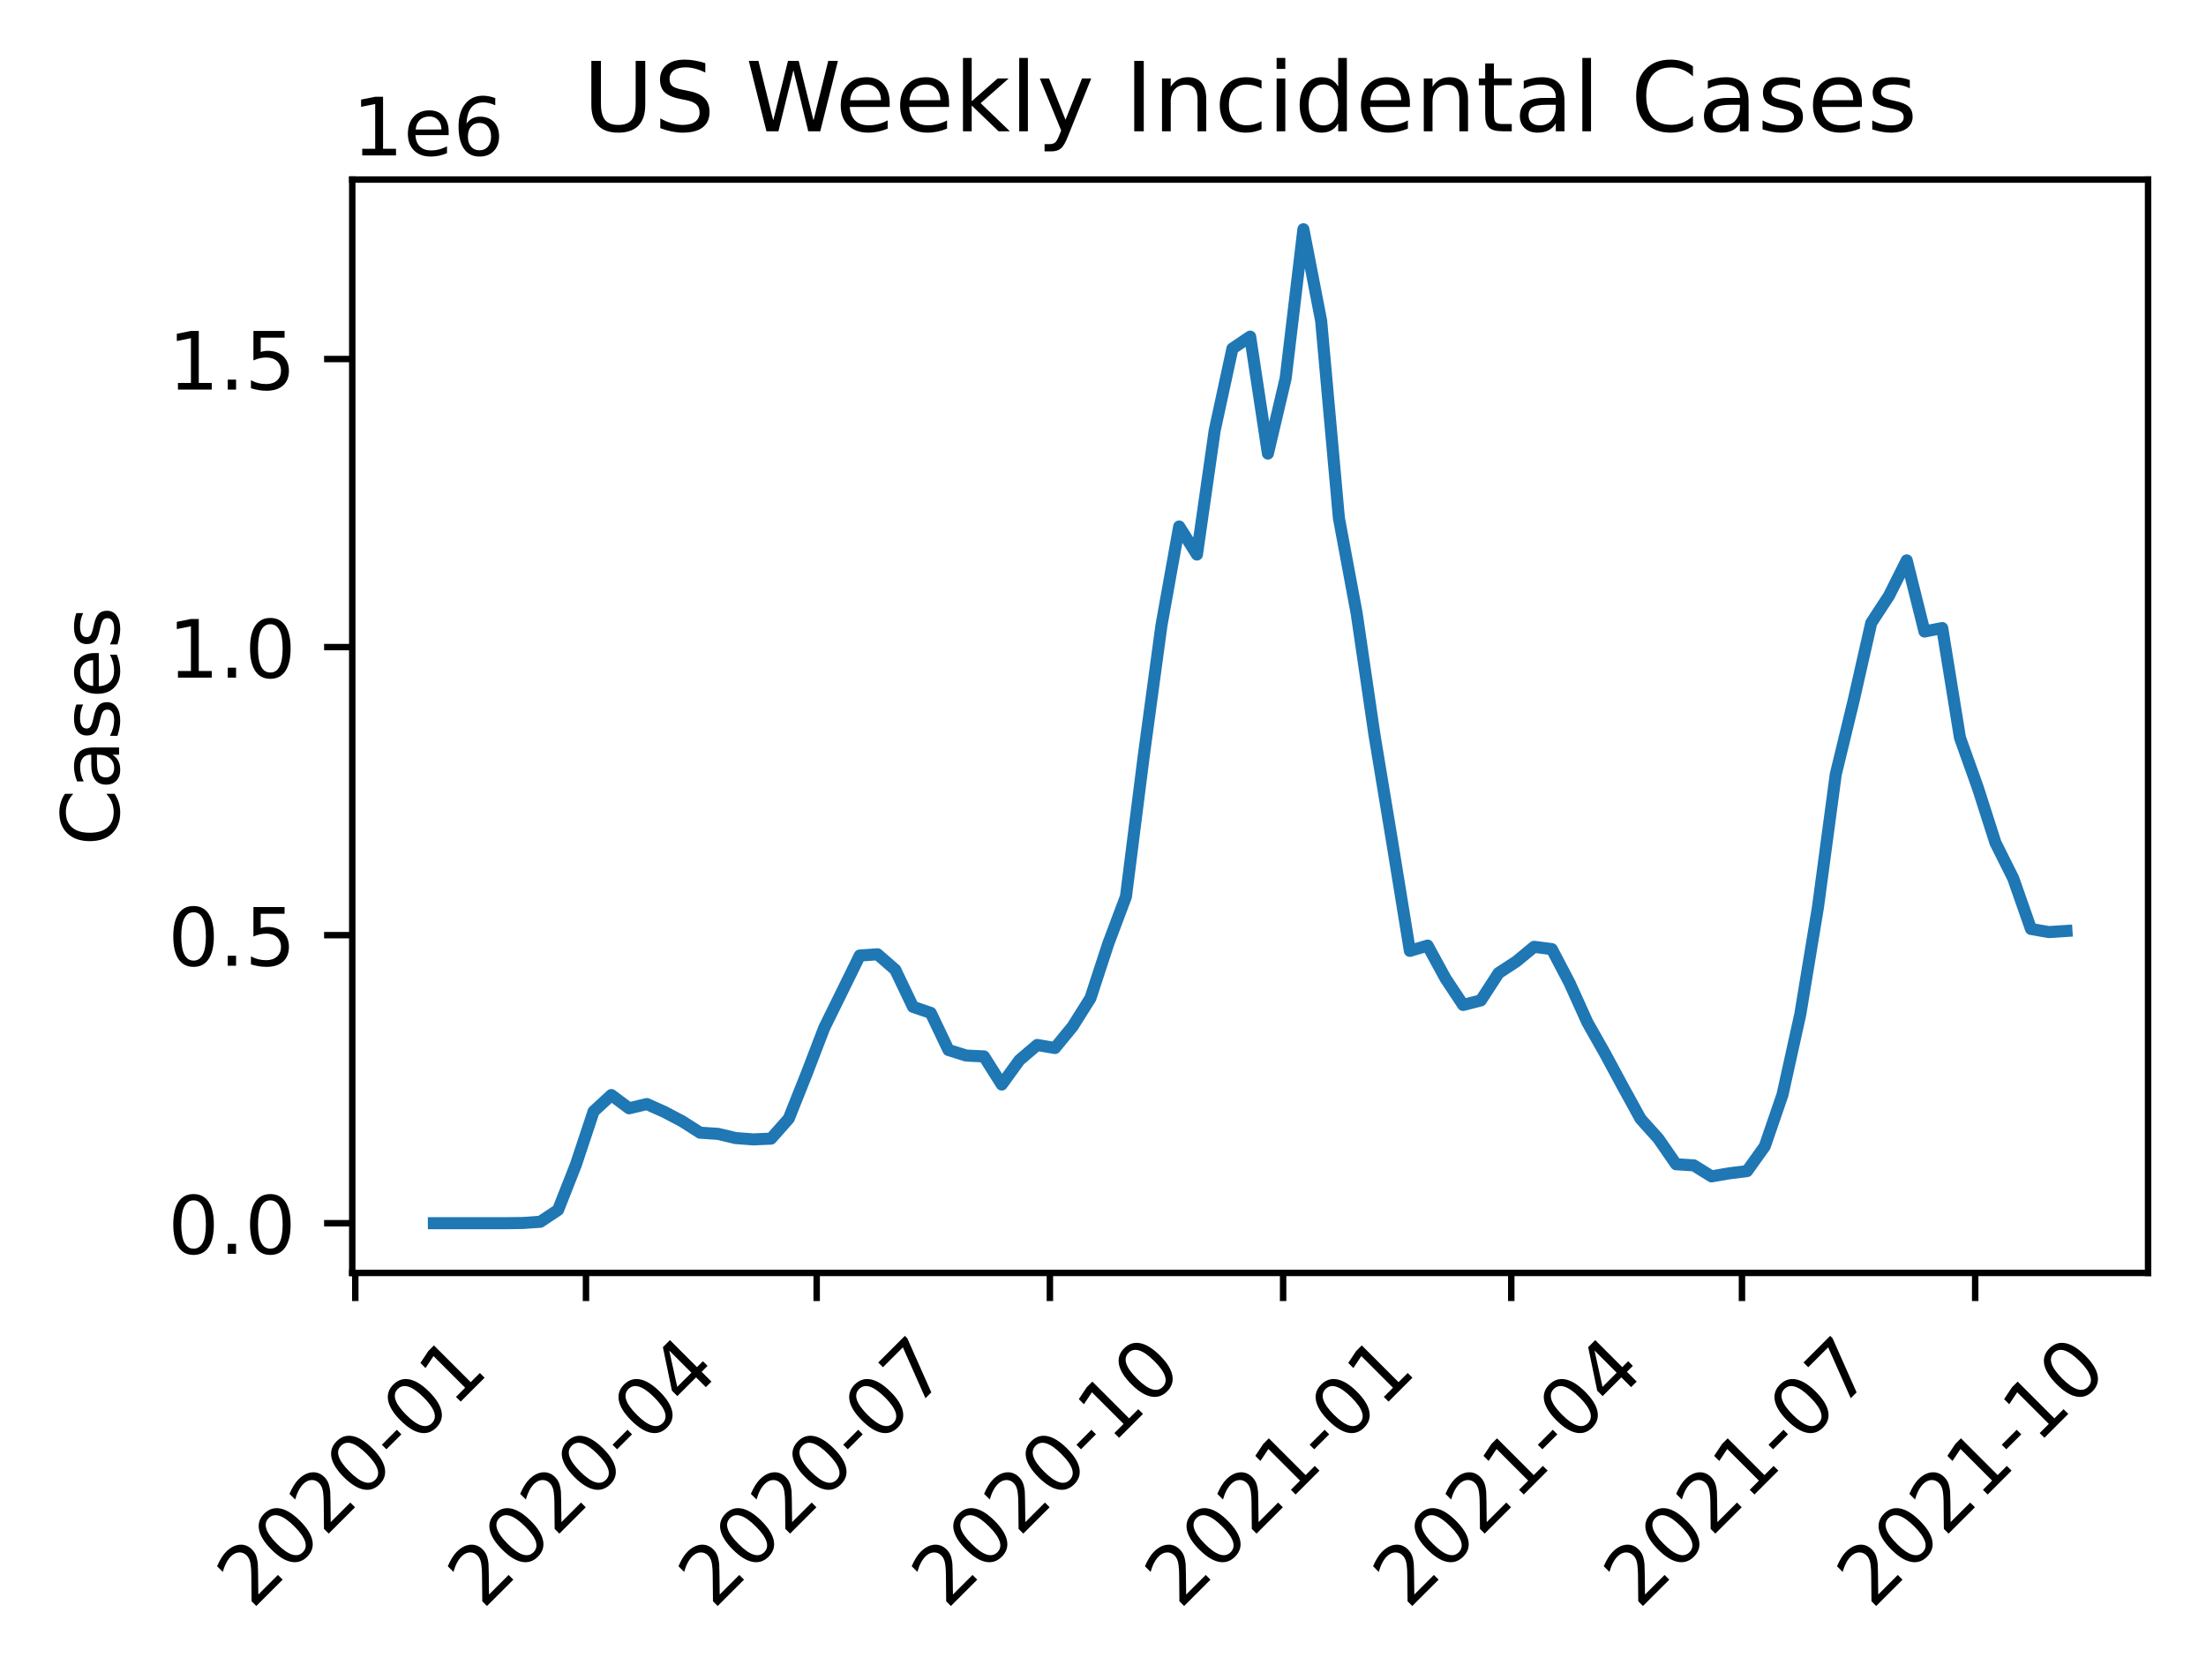
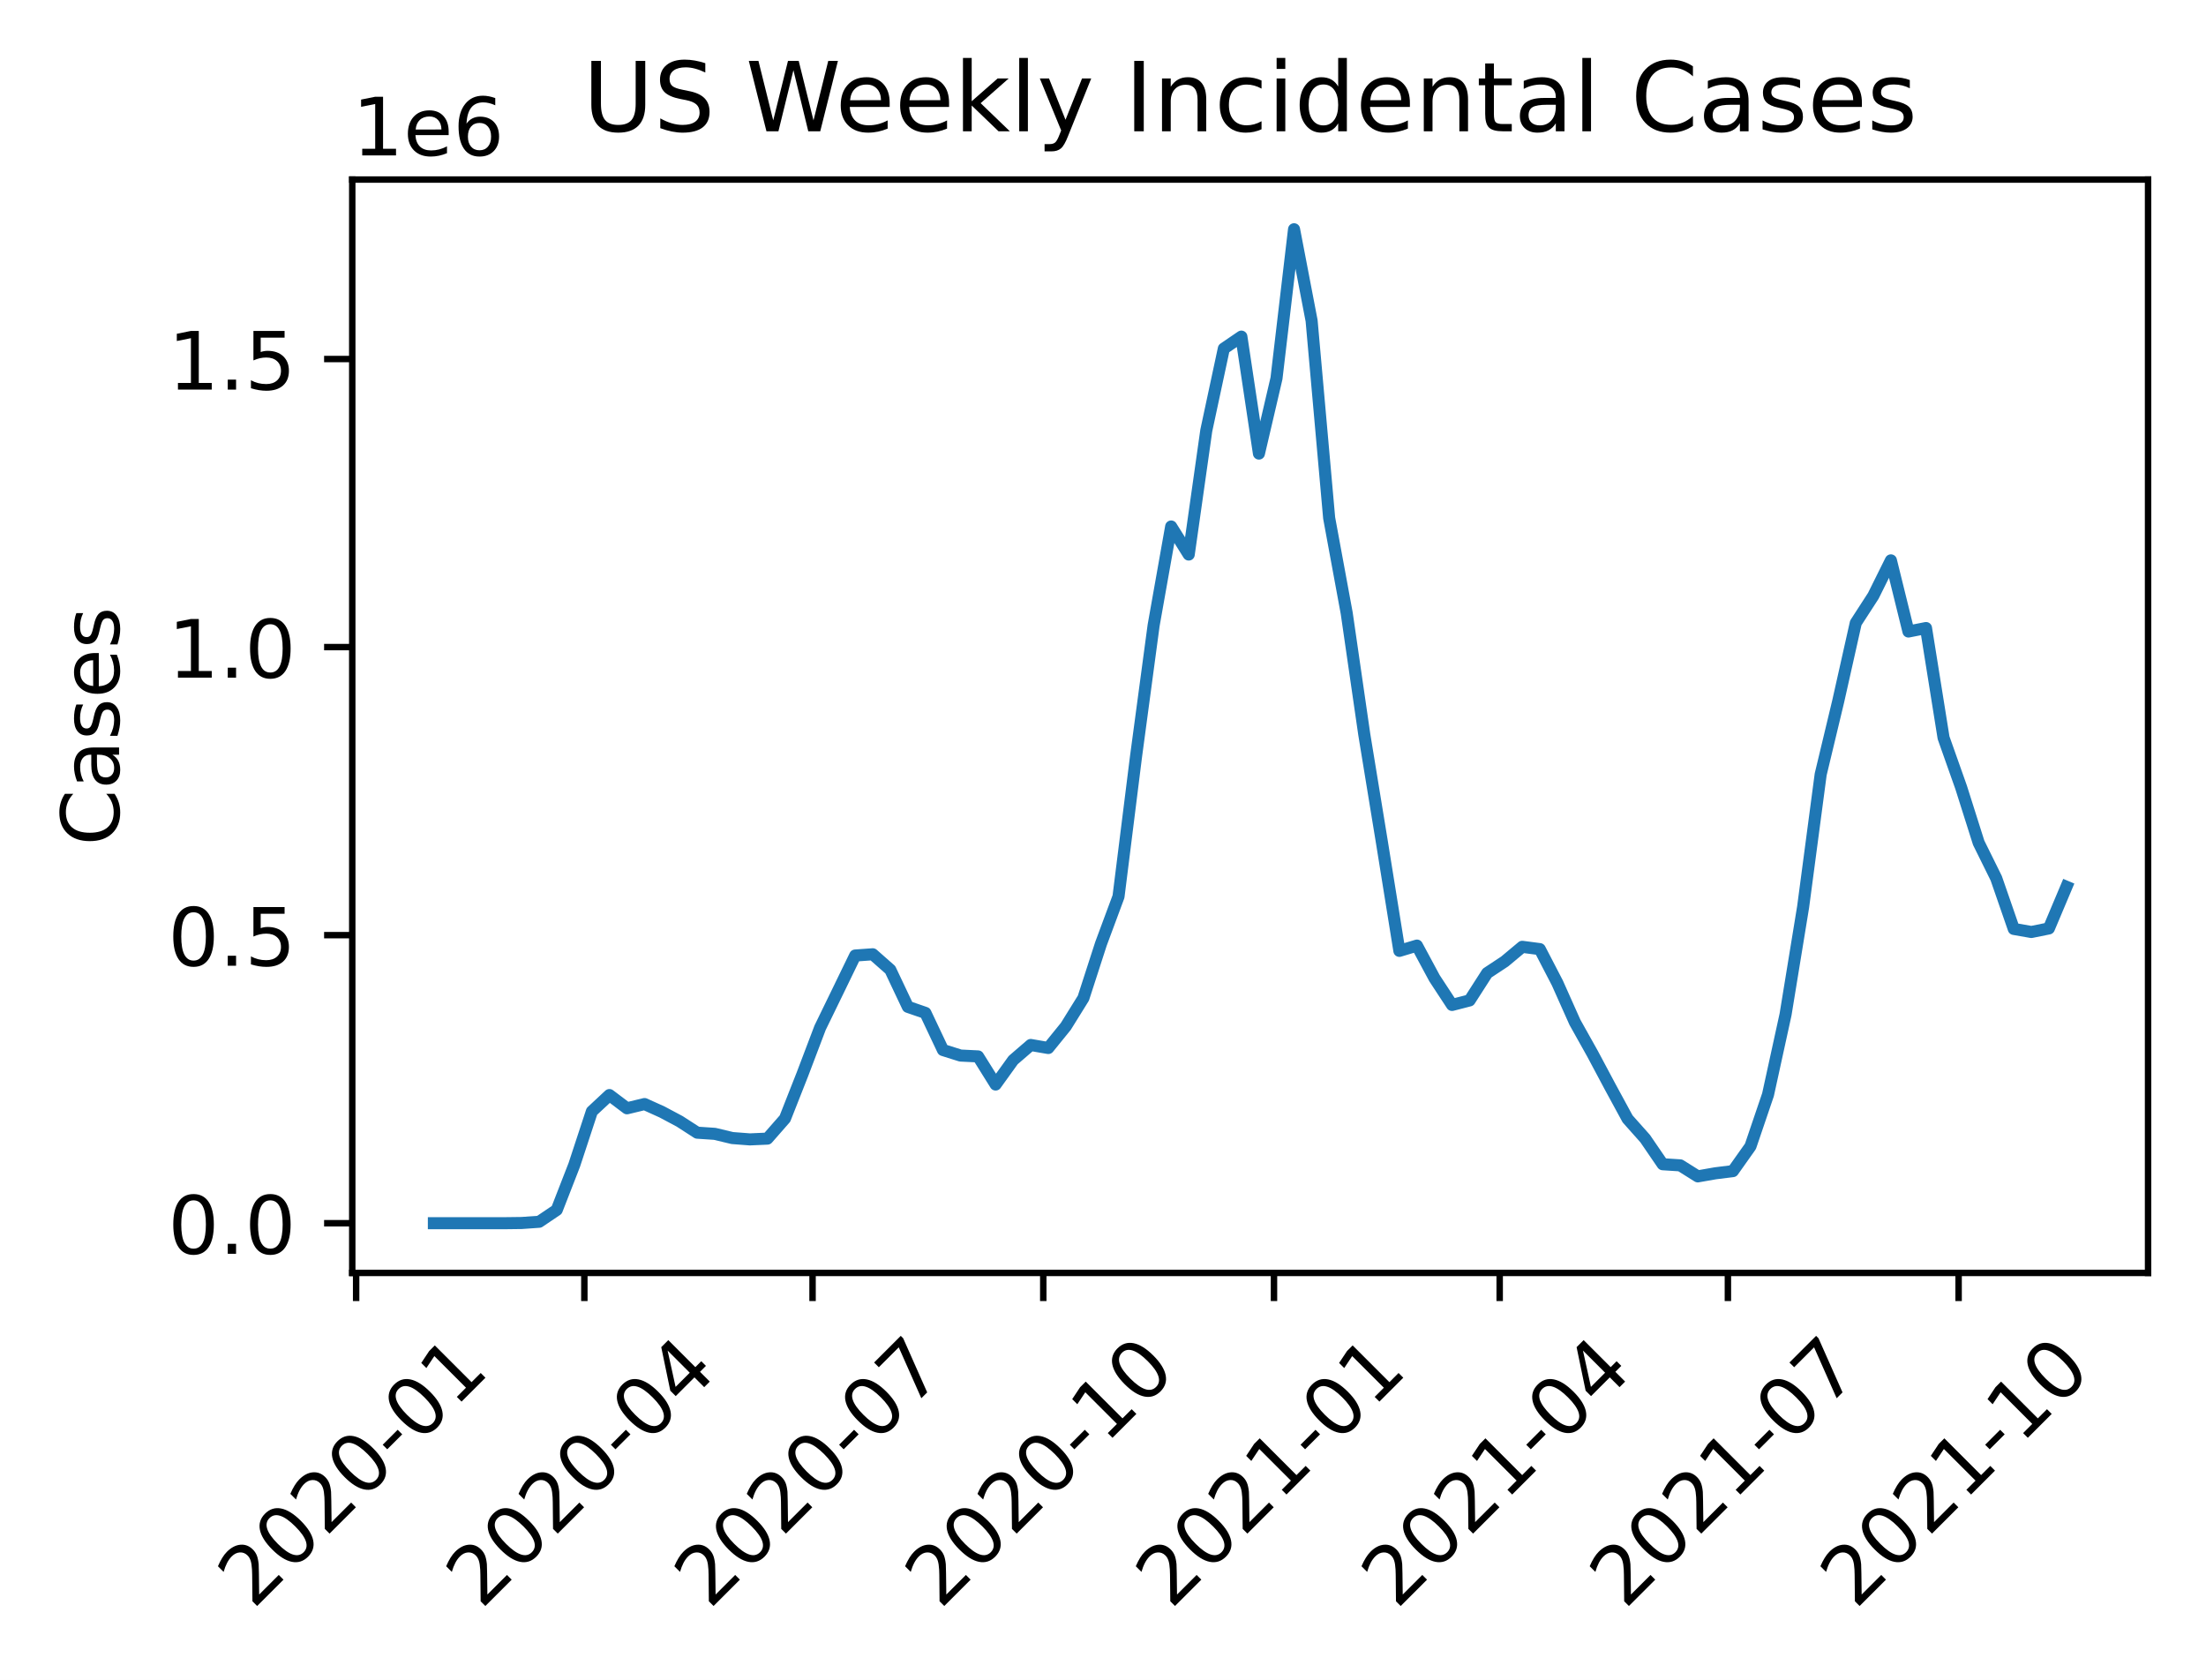
<svg xmlns="http://www.w3.org/2000/svg" xmlns:xlink="http://www.w3.org/1999/xlink" height="208.807pt" version="1.1" viewBox="0 0 274.181 208.807" width="274.181pt">
  <defs>
    <style type="text/css">
*{stroke-linecap:butt;stroke-linejoin:round;}
  </style>
  </defs>
  <g id="figure_1">
    <g id="patch_1">
      <path d="M 0 208.807  L 274.181 208.807  L 274.181 0  L 0 0  z " style="fill:#ffffff;" />
    </g>
    <g id="axes_1">
      <g id="patch_2">
        <path d="M 43.781 158.218  L 266.981 158.218  L 266.981 22.318  L 43.781 22.318  z " style="fill:#ffffff;" />
      </g>
      <g id="matplotlib.axis_1">
        <g id="xtick_1">
          <g id="line2d_1">
            <defs>
-               <path d="M 0 0  L 0 3.5  " id="m53897c6cb6" style="stroke:#000000;stroke-width:0.8;" />
-             </defs>
-             <g>
-               <use style="stroke:#000000;stroke-width:0.8;" x="44.159" xlink:href="#m53897c6cb6" y="158.218" />
+               <path d="M 0 0  L 0 3.5  " id="m541110db57" style="stroke:#000000;stroke-width:0.8;" />
+             </defs>
+             <g>
+               <use style="stroke:#000000;stroke-width:0.8;" x="44.264" xlink:href="#m541110db57" y="158.218" />
            </g>
          </g>
          <g id="text_1">
            <defs>
              <path d="M 19.188 8.297  L 53.609 8.297  L 53.609 0  L 7.328 0  L 7.328 8.297  Q 12.938 14.109 22.625 23.891  Q 32.328 33.688 34.812 36.531  Q 39.547 41.844 41.422 45.531  Q 43.312 49.219 43.312 52.781  Q 43.312 58.594 39.234 62.25  Q 35.156 65.922 28.609 65.922  Q 23.969 65.922 18.812 64.312  Q 13.672 62.703 7.812 59.422  L 7.812 69.391  Q 13.766 71.781 18.938 73  Q 24.125 74.219 28.422 74.219  Q 39.75 74.219 46.484 68.547  Q 53.219 62.891 53.219 53.422  Q 53.219 48.922 51.531 44.891  Q 49.859 40.875 45.406 35.406  Q 44.188 33.984 37.641 27.219  Q 31.109 20.453 19.188 8.297  z " id="DejaVuSans-50" />
              <path d="M 31.781 66.406  Q 24.172 66.406 20.328 58.906  Q 16.5 51.422 16.5 36.375  Q 16.5 21.391 20.328 13.891  Q 24.172 6.391 31.781 6.391  Q 39.453 6.391 43.281 13.891  Q 47.125 21.391 47.125 36.375  Q 47.125 51.422 43.281 58.906  Q 39.453 66.406 31.781 66.406  z M 31.781 74.219  Q 44.047 74.219 50.516 64.516  Q 56.984 54.828 56.984 36.375  Q 56.984 17.969 50.516 8.266  Q 44.047 -1.422 31.781 -1.422  Q 19.531 -1.422 13.062 8.266  Q 6.594 17.969 6.594 36.375  Q 6.594 54.828 13.062 64.516  Q 19.531 74.219 31.781 74.219  z " id="DejaVuSans-48" />
              <path d="M 4.891 31.391  L 31.203 31.391  L 31.203 23.391  L 4.891 23.391  z " id="DejaVuSans-45" />
              <path d="M 12.406 8.297  L 28.516 8.297  L 28.516 63.922  L 10.984 60.406  L 10.984 69.391  L 28.422 72.906  L 38.281 72.906  L 38.281 8.297  L 54.391 8.297  L 54.391 0  L 12.406 0  z " id="DejaVuSans-49" />
            </defs>
-             <g transform="translate(31.33806 200.1359)rotate(-45)scale(0.1 -0.1)">
+             <g transform="translate(31.44308 200.1359)rotate(-45)scale(0.1 -0.1)">
              <use xlink:href="#DejaVuSans-50" />
              <use x="63.623" xlink:href="#DejaVuSans-48" />
              <use x="127.246" xlink:href="#DejaVuSans-50" />
              <use x="190.869" xlink:href="#DejaVuSans-48" />
              <use x="254.492" xlink:href="#DejaVuSans-45" />
              <use x="290.576" xlink:href="#DejaVuSans-48" />
              <use x="354.199" xlink:href="#DejaVuSans-49" />
            </g>
          </g>
        </g>
        <g id="xtick_2">
          <g id="line2d_2">
            <g>
-               <use style="stroke:#000000;stroke-width:0.8;" x="72.831" xlink:href="#m53897c6cb6" y="158.218" />
+               <use style="stroke:#000000;stroke-width:0.8;" x="72.628" xlink:href="#m541110db57" y="158.218" />
            </g>
          </g>
          <g id="text_2">
            <defs>
              <path d="M 37.797 64.312  L 12.891 25.391  L 37.797 25.391  z M 35.203 72.906  L 47.609 72.906  L 47.609 25.391  L 58.016 25.391  L 58.016 17.188  L 47.609 17.188  L 47.609 0  L 37.797 0  L 37.797 17.188  L 4.891 17.188  L 4.891 26.703  z " id="DejaVuSans-52" />
            </defs>
-             <g transform="translate(60.01 200.1359)rotate(-45)scale(0.1 -0.1)">
+             <g transform="translate(59.80672 200.1359)rotate(-45)scale(0.1 -0.1)">
              <use xlink:href="#DejaVuSans-50" />
              <use x="63.623" xlink:href="#DejaVuSans-48" />
              <use x="127.246" xlink:href="#DejaVuSans-50" />
              <use x="190.869" xlink:href="#DejaVuSans-48" />
              <use x="254.492" xlink:href="#DejaVuSans-45" />
              <use x="290.576" xlink:href="#DejaVuSans-48" />
              <use x="354.199" xlink:href="#DejaVuSans-52" />
            </g>
          </g>
        </g>
        <g id="xtick_3">
          <g id="line2d_3">
            <g>
-               <use style="stroke:#000000;stroke-width:0.8;" x="101.503" xlink:href="#m53897c6cb6" y="158.218" />
+               <use style="stroke:#000000;stroke-width:0.8;" x="100.992" xlink:href="#m541110db57" y="158.218" />
            </g>
          </g>
          <g id="text_3">
            <defs>
              <path d="M 8.203 72.906  L 55.078 72.906  L 55.078 68.703  L 28.609 0  L 18.312 0  L 43.219 64.594  L 8.203 64.594  z " id="DejaVuSans-55" />
            </defs>
-             <g transform="translate(88.68193 200.1359)rotate(-45)scale(0.1 -0.1)">
+             <g transform="translate(88.17036 200.1359)rotate(-45)scale(0.1 -0.1)">
              <use xlink:href="#DejaVuSans-50" />
              <use x="63.623" xlink:href="#DejaVuSans-48" />
              <use x="127.246" xlink:href="#DejaVuSans-50" />
              <use x="190.869" xlink:href="#DejaVuSans-48" />
              <use x="254.492" xlink:href="#DejaVuSans-45" />
              <use x="290.576" xlink:href="#DejaVuSans-48" />
              <use x="354.199" xlink:href="#DejaVuSans-55" />
            </g>
          </g>
        </g>
        <g id="xtick_4">
          <g id="line2d_4">
            <g>
-               <use style="stroke:#000000;stroke-width:0.8;" x="130.49" xlink:href="#m53897c6cb6" y="158.218" />
+               <use style="stroke:#000000;stroke-width:0.8;" x="129.667" xlink:href="#m541110db57" y="158.218" />
            </g>
          </g>
          <g id="text_4">
-             <g transform="translate(117.6689 200.1359)rotate(-45)scale(0.1 -0.1)">
+             <g transform="translate(116.8457 200.1359)rotate(-45)scale(0.1 -0.1)">
              <use xlink:href="#DejaVuSans-50" />
              <use x="63.623" xlink:href="#DejaVuSans-48" />
              <use x="127.246" xlink:href="#DejaVuSans-50" />
              <use x="190.869" xlink:href="#DejaVuSans-48" />
              <use x="254.492" xlink:href="#DejaVuSans-45" />
              <use x="290.576" xlink:href="#DejaVuSans-49" />
              <use x="354.199" xlink:href="#DejaVuSans-48" />
            </g>
          </g>
        </g>
        <g id="xtick_5">
          <g id="line2d_5">
            <g>
-               <use style="stroke:#000000;stroke-width:0.8;" x="159.477" xlink:href="#m53897c6cb6" y="158.218" />
+               <use style="stroke:#000000;stroke-width:0.8;" x="158.342" xlink:href="#m541110db57" y="158.218" />
            </g>
          </g>
          <g id="text_5">
-             <g transform="translate(146.656 200.1359)rotate(-45)scale(0.1 -0.1)">
+             <g transform="translate(145.521 200.1359)rotate(-45)scale(0.1 -0.1)">
              <use xlink:href="#DejaVuSans-50" />
              <use x="63.623" xlink:href="#DejaVuSans-48" />
              <use x="127.246" xlink:href="#DejaVuSans-50" />
              <use x="190.869" xlink:href="#DejaVuSans-49" />
              <use x="254.492" xlink:href="#DejaVuSans-45" />
              <use x="290.576" xlink:href="#DejaVuSans-48" />
              <use x="354.199" xlink:href="#DejaVuSans-49" />
            </g>
          </g>
        </g>
        <g id="xtick_6">
          <g id="line2d_6">
            <g>
-               <use style="stroke:#000000;stroke-width:0.8;" x="187.834" xlink:href="#m53897c6cb6" y="158.218" />
+               <use style="stroke:#000000;stroke-width:0.8;" x="186.394" xlink:href="#m541110db57" y="158.218" />
            </g>
          </g>
          <g id="text_6">
-             <g transform="translate(175.0128 200.1359)rotate(-45)scale(0.1 -0.1)">
+             <g transform="translate(173.573 200.1359)rotate(-45)scale(0.1 -0.1)">
              <use xlink:href="#DejaVuSans-50" />
              <use x="63.623" xlink:href="#DejaVuSans-48" />
              <use x="127.246" xlink:href="#DejaVuSans-50" />
              <use x="190.869" xlink:href="#DejaVuSans-49" />
              <use x="254.492" xlink:href="#DejaVuSans-45" />
              <use x="290.576" xlink:href="#DejaVuSans-48" />
              <use x="354.199" xlink:href="#DejaVuSans-52" />
            </g>
          </g>
        </g>
        <g id="xtick_7">
          <g id="line2d_7">
            <g>
-               <use style="stroke:#000000;stroke-width:0.8;" x="216.506" xlink:href="#m53897c6cb6" y="158.218" />
+               <use style="stroke:#000000;stroke-width:0.8;" x="214.758" xlink:href="#m541110db57" y="158.218" />
            </g>
          </g>
          <g id="text_7">
-             <g transform="translate(203.6848 200.1359)rotate(-45)scale(0.1 -0.1)">
+             <g transform="translate(201.9366 200.1359)rotate(-45)scale(0.1 -0.1)">
              <use xlink:href="#DejaVuSans-50" />
              <use x="63.623" xlink:href="#DejaVuSans-48" />
              <use x="127.246" xlink:href="#DejaVuSans-50" />
              <use x="190.869" xlink:href="#DejaVuSans-49" />
              <use x="254.492" xlink:href="#DejaVuSans-45" />
              <use x="290.576" xlink:href="#DejaVuSans-48" />
              <use x="354.199" xlink:href="#DejaVuSans-55" />
            </g>
          </g>
        </g>
        <g id="xtick_8">
          <g id="line2d_8">
            <g>
-               <use style="stroke:#000000;stroke-width:0.8;" x="245.493" xlink:href="#m53897c6cb6" y="158.218" />
+               <use style="stroke:#000000;stroke-width:0.8;" x="243.433" xlink:href="#m541110db57" y="158.218" />
            </g>
          </g>
          <g id="text_8">
-             <g transform="translate(232.6718 200.1359)rotate(-45)scale(0.1 -0.1)">
+             <g transform="translate(230.6119 200.1359)rotate(-45)scale(0.1 -0.1)">
              <use xlink:href="#DejaVuSans-50" />
              <use x="63.623" xlink:href="#DejaVuSans-48" />
              <use x="127.246" xlink:href="#DejaVuSans-50" />
              <use x="190.869" xlink:href="#DejaVuSans-49" />
              <use x="254.492" xlink:href="#DejaVuSans-45" />
              <use x="290.576" xlink:href="#DejaVuSans-49" />
              <use x="354.199" xlink:href="#DejaVuSans-48" />
            </g>
          </g>
        </g>
      </g>
      <g id="matplotlib.axis_2">
        <g id="ytick_1">
          <g id="line2d_9">
            <defs>
-               <path d="M 0 0  L -3.5 0  " id="m0bd96b985e" style="stroke:#000000;stroke-width:0.8;" />
-             </defs>
-             <g>
-               <use style="stroke:#000000;stroke-width:0.8;" x="43.781" xlink:href="#m0bd96b985e" y="152.041" />
+               <path d="M 0 0  L -3.5 0  " id="mdeb0409ca7" style="stroke:#000000;stroke-width:0.8;" />
+             </defs>
+             <g>
+               <use style="stroke:#000000;stroke-width:0.8;" x="43.781" xlink:href="#mdeb0409ca7" y="152.041" />
            </g>
          </g>
          <g id="text_9">
            <defs>
              <path d="M 10.688 12.406  L 21 12.406  L 21 0  L 10.688 0  z " id="DejaVuSans-46" />
            </defs>
            <g transform="translate(20.87813 155.8402)scale(0.1 -0.1)">
              <use xlink:href="#DejaVuSans-48" />
              <use x="63.623" xlink:href="#DejaVuSans-46" />
              <use x="95.41" xlink:href="#DejaVuSans-48" />
            </g>
          </g>
        </g>
        <g id="ytick_2">
          <g id="line2d_10">
            <g>
-               <use style="stroke:#000000;stroke-width:0.8;" x="43.781" xlink:href="#m0bd96b985e" y="116.236" />
+               <use style="stroke:#000000;stroke-width:0.8;" x="43.781" xlink:href="#mdeb0409ca7" y="116.236" />
            </g>
          </g>
          <g id="text_10">
            <defs>
              <path d="M 10.797 72.906  L 49.516 72.906  L 49.516 64.594  L 19.828 64.594  L 19.828 46.734  Q 21.969 47.469 24.109 47.828  Q 26.266 48.188 28.422 48.188  Q 40.625 48.188 47.75 41.5  Q 54.891 34.812 54.891 23.391  Q 54.891 11.625 47.562 5.094  Q 40.234 -1.422 26.906 -1.422  Q 22.312 -1.422 17.547 -0.641  Q 12.797 0.141 7.719 1.703  L 7.719 11.625  Q 12.109 9.234 16.797 8.062  Q 21.484 6.891 26.703 6.891  Q 35.156 6.891 40.078 11.328  Q 45.016 15.766 45.016 23.391  Q 45.016 31 40.078 35.438  Q 35.156 39.891 26.703 39.891  Q 22.75 39.891 18.812 39.016  Q 14.891 38.141 10.797 36.281  z " id="DejaVuSans-53" />
            </defs>
-             <g transform="translate(20.87813 120.0355)scale(0.1 -0.1)">
+             <g transform="translate(20.87813 120.0356)scale(0.1 -0.1)">
              <use xlink:href="#DejaVuSans-48" />
              <use x="63.623" xlink:href="#DejaVuSans-46" />
              <use x="95.41" xlink:href="#DejaVuSans-53" />
            </g>
          </g>
        </g>
        <g id="ytick_3">
          <g id="line2d_11">
            <g>
-               <use style="stroke:#000000;stroke-width:0.8;" x="43.781" xlink:href="#m0bd96b985e" y="80.432" />
+               <use style="stroke:#000000;stroke-width:0.8;" x="43.781" xlink:href="#mdeb0409ca7" y="80.432" />
            </g>
          </g>
          <g id="text_11">
-             <g transform="translate(20.87813 84.23087)scale(0.1 -0.1)">
+             <g transform="translate(20.87813 84.23091)scale(0.1 -0.1)">
              <use xlink:href="#DejaVuSans-49" />
              <use x="63.623" xlink:href="#DejaVuSans-46" />
              <use x="95.41" xlink:href="#DejaVuSans-48" />
            </g>
          </g>
        </g>
        <g id="ytick_4">
          <g id="line2d_12">
            <g>
-               <use style="stroke:#000000;stroke-width:0.8;" x="43.781" xlink:href="#m0bd96b985e" y="44.627" />
+               <use style="stroke:#000000;stroke-width:0.8;" x="43.781" xlink:href="#mdeb0409ca7" y="44.627" />
            </g>
          </g>
          <g id="text_12">
-             <g transform="translate(20.87813 48.4262)scale(0.1 -0.1)">
+             <g transform="translate(20.87813 48.42626)scale(0.1 -0.1)">
              <use xlink:href="#DejaVuSans-49" />
              <use x="63.623" xlink:href="#DejaVuSans-46" />
              <use x="95.41" xlink:href="#DejaVuSans-53" />
            </g>
          </g>
        </g>
        <g id="text_13">
          <defs>
            <path d="M 64.406 67.281  L 64.406 56.891  Q 59.422 61.531 53.781 63.812  Q 48.141 66.109 41.797 66.109  Q 29.297 66.109 22.656 58.469  Q 16.016 50.828 16.016 36.375  Q 16.016 21.969 22.656 14.328  Q 29.297 6.688 41.797 6.688  Q 48.141 6.688 53.781 8.984  Q 59.422 11.281 64.406 15.922  L 64.406 5.609  Q 59.234 2.094 53.438 0.328  Q 47.656 -1.422 41.219 -1.422  Q 24.656 -1.422 15.125 8.703  Q 5.609 18.844 5.609 36.375  Q 5.609 53.953 15.125 64.078  Q 24.656 74.219 41.219 74.219  Q 47.75 74.219 53.531 72.484  Q 59.328 70.75 64.406 67.281  z " id="DejaVuSans-67" />
            <path d="M 34.281 27.484  Q 23.391 27.484 19.188 25  Q 14.984 22.516 14.984 16.5  Q 14.984 11.719 18.141 8.906  Q 21.297 6.109 26.703 6.109  Q 34.188 6.109 38.703 11.406  Q 43.219 16.703 43.219 25.484  L 43.219 27.484  z M 52.203 31.203  L 52.203 0  L 43.219 0  L 43.219 8.297  Q 40.141 3.328 35.547 0.953  Q 30.953 -1.422 24.312 -1.422  Q 15.922 -1.422 10.953 3.297  Q 6 8.016 6 15.922  Q 6 25.141 12.172 29.828  Q 18.359 34.516 30.609 34.516  L 43.219 34.516  L 43.219 35.406  Q 43.219 41.609 39.141 45  Q 35.062 48.391 27.688 48.391  Q 23 48.391 18.547 47.266  Q 14.109 46.141 10.016 43.891  L 10.016 52.203  Q 14.938 54.109 19.578 55.047  Q 24.219 56 28.609 56  Q 40.484 56 46.344 49.844  Q 52.203 43.703 52.203 31.203  z " id="DejaVuSans-97" />
            <path d="M 44.281 53.078  L 44.281 44.578  Q 40.484 46.531 36.375 47.5  Q 32.281 48.484 27.875 48.484  Q 21.188 48.484 17.844 46.438  Q 14.5 44.391 14.5 40.281  Q 14.5 37.156 16.891 35.375  Q 19.281 33.594 26.516 31.984  L 29.594 31.297  Q 39.156 29.25 43.188 25.516  Q 47.219 21.781 47.219 15.094  Q 47.219 7.469 41.188 3.016  Q 35.156 -1.422 24.609 -1.422  Q 20.219 -1.422 15.453 -0.562  Q 10.688 0.297 5.422 2  L 5.422 11.281  Q 10.406 8.688 15.234 7.391  Q 20.062 6.109 24.812 6.109  Q 31.156 6.109 34.562 8.281  Q 37.984 10.453 37.984 14.406  Q 37.984 18.062 35.516 20.016  Q 33.062 21.969 24.703 23.781  L 21.578 24.516  Q 13.234 26.266 9.516 29.906  Q 5.812 33.547 5.812 39.891  Q 5.812 47.609 11.281 51.797  Q 16.75 56 26.812 56  Q 31.781 56 36.172 55.266  Q 40.578 54.547 44.281 53.078  z " id="DejaVuSans-115" />
            <path d="M 56.203 29.594  L 56.203 25.203  L 14.891 25.203  Q 15.484 15.922 20.484 11.062  Q 25.484 6.203 34.422 6.203  Q 39.594 6.203 44.453 7.469  Q 49.312 8.734 54.109 11.281  L 54.109 2.781  Q 49.266 0.734 44.188 -0.344  Q 39.109 -1.422 33.891 -1.422  Q 20.797 -1.422 13.156 6.188  Q 5.516 13.812 5.516 26.812  Q 5.516 40.234 12.766 48.109  Q 20.016 56 32.328 56  Q 43.359 56 49.781 48.891  Q 56.203 41.797 56.203 29.594  z M 47.219 32.234  Q 47.125 39.594 43.094 43.984  Q 39.062 48.391 32.422 48.391  Q 24.906 48.391 20.391 44.141  Q 15.875 39.891 15.188 32.172  z " id="DejaVuSans-101" />
          </defs>
          <g transform="translate(14.79844 105.1095)rotate(-90)scale(0.1 -0.1)">
            <use xlink:href="#DejaVuSans-67" />
            <use x="69.824" xlink:href="#DejaVuSans-97" />
            <use x="131.104" xlink:href="#DejaVuSans-115" />
            <use x="183.203" xlink:href="#DejaVuSans-101" />
            <use x="244.727" xlink:href="#DejaVuSans-115" />
          </g>
        </g>
        <g id="text_14">
          <defs>
            <path d="M 33.016 40.375  Q 26.375 40.375 22.484 35.828  Q 18.609 31.297 18.609 23.391  Q 18.609 15.531 22.484 10.953  Q 26.375 6.391 33.016 6.391  Q 39.656 6.391 43.531 10.953  Q 47.406 15.531 47.406 23.391  Q 47.406 31.297 43.531 35.828  Q 39.656 40.375 33.016 40.375  z M 52.594 71.297  L 52.594 62.312  Q 48.875 64.062 45.094 64.984  Q 41.312 65.922 37.594 65.922  Q 27.828 65.922 22.672 59.328  Q 17.531 52.734 16.797 39.406  Q 19.672 43.656 24.016 45.922  Q 28.375 48.188 33.594 48.188  Q 44.578 48.188 50.953 41.516  Q 57.328 34.859 57.328 23.391  Q 57.328 12.156 50.688 5.359  Q 44.047 -1.422 33.016 -1.422  Q 20.359 -1.422 13.672 8.266  Q 6.984 17.969 6.984 36.375  Q 6.984 53.656 15.188 63.938  Q 23.391 74.219 37.203 74.219  Q 40.922 74.219 44.703 73.484  Q 48.484 72.75 52.594 71.297  z " id="DejaVuSans-54" />
          </defs>
          <g transform="translate(43.78125 19.31812)scale(0.1 -0.1)">
            <use xlink:href="#DejaVuSans-49" />
            <use x="63.623" xlink:href="#DejaVuSans-101" />
            <use x="125.146" xlink:href="#DejaVuSans-54" />
          </g>
        </g>
      </g>
      <g id="line2d_13">
-         <path clip-path="url(#pe93a13691a)" d="M 53.927 152.041  L 56.132 152.041  L 58.338 152.041  L 60.543 152.041  L 62.749 152.04  L 64.954 152.013  L 67.16 151.859  L 69.365 150.387  L 71.571 144.783  L 73.777 138.145  L 75.982 136.11  L 78.188 137.756  L 80.393 137.228  L 82.599 138.215  L 84.804 139.378  L 87.01 140.787  L 89.215 140.932  L 91.421 141.454  L 93.626 141.621  L 95.832 141.525  L 98.037 139.033  L 100.243 133.496  L 102.448 127.748  L 104.654 123.264  L 106.86 118.767  L 109.065 118.613  L 111.271 120.534  L 113.476 125.145  L 115.682 125.899  L 117.887 130.514  L 120.093 131.201  L 122.298 131.307  L 124.504 134.801  L 126.709 131.768  L 128.915 129.886  L 131.12 130.262  L 133.326 127.571  L 135.531 124.06  L 137.737 117.316  L 139.943 111.441  L 142.148 94.006  L 144.354 77.741  L 146.559 65.441  L 148.765 68.927  L 150.97 53.517  L 153.176 43.327  L 155.381 41.84  L 157.587 56.375  L 159.792 47.024  L 161.998 28.495  L 164.203 39.867  L 166.409 64.385  L 168.614 76.218  L 170.82 91.281  L 173.026 104.615  L 175.231 118.189  L 177.437 117.533  L 179.642 121.584  L 181.848 124.911  L 184.053 124.348  L 186.259 120.948  L 188.464 119.507  L 190.67 117.684  L 192.875 117.971  L 195.081 122.178  L 197.286 127.065  L 199.492 130.961  L 201.697 135.054  L 203.903 139.067  L 206.109 141.519  L 208.314 144.708  L 210.52 144.848  L 212.725 146.218  L 214.931 145.835  L 217.136 145.564  L 219.342 142.482  L 221.547 136.06  L 223.753 126.085  L 225.958 112.722  L 228.164 96.252  L 230.369 87.152  L 232.575 77.426  L 234.78 74.053  L 236.986 69.653  L 239.192 78.496  L 241.397 78.064  L 243.603 91.696  L 245.808 97.862  L 248.014 104.752  L 250.219 109.163  L 252.425 115.463  L 254.63 115.853  L 256.836 115.713  " style="fill:none;stroke:#1f77b4;stroke-linecap:square;stroke-width:1.5;" />
+         <path clip-path="url(#p0999cda8ac)" d="M 53.927 152.041  L 56.109 152.041  L 58.29 152.041  L 60.472 152.041  L 62.654 152.04  L 64.836 152.013  L 67.018 151.859  L 69.199 150.387  L 71.381 144.783  L 73.563 138.144  L 75.745 136.11  L 77.927 137.756  L 80.109 137.228  L 82.29 138.215  L 84.472 139.378  L 86.654 140.787  L 88.836 140.932  L 91.018 141.454  L 93.199 141.621  L 95.381 141.525  L 97.563 139.033  L 99.745 133.496  L 101.927 127.748  L 104.109 123.264  L 106.29 118.767  L 108.472 118.612  L 110.654 120.534  L 112.836 125.144  L 115.018 125.898  L 117.199 130.513  L 119.381 131.2  L 121.563 131.307  L 123.745 134.801  L 125.927 131.768  L 128.109 129.886  L 130.29 130.262  L 132.472 127.571  L 134.654 124.06  L 136.836 117.315  L 139.018 111.441  L 141.199 94.005  L 143.381 77.74  L 145.563 65.441  L 147.745 68.927  L 149.927 53.516  L 152.109 43.327  L 154.29 41.84  L 156.472 56.376  L 158.654 47.024  L 160.836 28.495  L 163.018 39.867  L 165.199 64.385  L 167.381 76.218  L 169.563 91.281  L 171.745 104.615  L 173.927 118.189  L 176.109 117.533  L 178.29 121.584  L 180.472 124.911  L 182.654 124.348  L 184.836 120.948  L 187.018 119.506  L 189.199 117.684  L 191.381 117.971  L 193.563 122.178  L 195.745 127.065  L 197.927 130.961  L 200.109 135.054  L 202.29 139.067  L 204.472 141.519  L 206.654 144.709  L 208.836 144.848  L 211.018 146.218  L 213.199 145.835  L 215.381 145.564  L 217.563 142.482  L 219.745 136.06  L 221.927 126.085  L 224.109 112.722  L 226.29 96.251  L 228.472 87.15  L 230.654 77.425  L 232.836 74.052  L 235.018 69.653  L 237.199 78.495  L 239.381 78.063  L 241.563 91.696  L 243.745 97.862  L 245.927 104.751  L 248.109 109.162  L 250.29 115.46  L 252.472 115.843  L 254.654 115.4  L 256.836 110.222  " style="fill:none;stroke:#1f77b4;stroke-linecap:square;stroke-width:1.5;" />
      </g>
      <g id="patch_3">
        <path d="M 43.781 158.218  L 43.781 22.318  " style="fill:none;stroke:#000000;stroke-linecap:square;stroke-linejoin:miter;stroke-width:0.8;" />
      </g>
      <g id="patch_4">
        <path d="M 266.981 158.218  L 266.981 22.318  " style="fill:none;stroke:#000000;stroke-linecap:square;stroke-linejoin:miter;stroke-width:0.8;" />
      </g>
      <g id="patch_5">
        <path d="M 43.781 158.218  L 266.981 158.218  " style="fill:none;stroke:#000000;stroke-linecap:square;stroke-linejoin:miter;stroke-width:0.8;" />
      </g>
      <g id="patch_6">
        <path d="M 43.781 22.318  L 266.981 22.318  " style="fill:none;stroke:#000000;stroke-linecap:square;stroke-linejoin:miter;stroke-width:0.8;" />
      </g>
      <g id="text_15">
        <defs>
          <path d="M 8.688 72.906  L 18.609 72.906  L 18.609 28.609  Q 18.609 16.891 22.844 11.734  Q 27.094 6.594 36.625 6.594  Q 46.094 6.594 50.344 11.734  Q 54.594 16.891 54.594 28.609  L 54.594 72.906  L 64.5 72.906  L 64.5 27.391  Q 64.5 13.141 57.438 5.859  Q 50.391 -1.422 36.625 -1.422  Q 22.797 -1.422 15.734 5.859  Q 8.688 13.141 8.688 27.391  z " id="DejaVuSans-85" />
          <path d="M 53.516 70.516  L 53.516 60.891  Q 47.906 63.578 42.922 64.891  Q 37.938 66.219 33.297 66.219  Q 25.25 66.219 20.875 63.094  Q 16.5 59.969 16.5 54.203  Q 16.5 49.359 19.406 46.891  Q 22.312 44.438 30.422 42.922  L 36.375 41.703  Q 47.406 39.594 52.656 34.297  Q 57.906 29 57.906 20.125  Q 57.906 9.516 50.797 4.047  Q 43.703 -1.422 29.984 -1.422  Q 24.812 -1.422 18.969 -0.25  Q 13.141 0.922 6.891 3.219  L 6.891 13.375  Q 12.891 10.016 18.656 8.297  Q 24.422 6.594 29.984 6.594  Q 38.422 6.594 43.016 9.906  Q 47.609 13.234 47.609 19.391  Q 47.609 24.75 44.312 27.781  Q 41.016 30.812 33.5 32.328  L 27.484 33.5  Q 16.453 35.688 11.516 40.375  Q 6.594 45.062 6.594 53.422  Q 6.594 63.094 13.406 68.656  Q 20.219 74.219 32.172 74.219  Q 37.312 74.219 42.625 73.281  Q 47.953 72.359 53.516 70.516  z " id="DejaVuSans-83" />
          <path id="DejaVuSans-32" />
          <path d="M 3.328 72.906  L 13.281 72.906  L 28.609 11.281  L 43.891 72.906  L 54.984 72.906  L 70.312 11.281  L 85.594 72.906  L 95.609 72.906  L 77.297 0  L 64.891 0  L 49.516 63.281  L 33.984 0  L 21.578 0  z " id="DejaVuSans-87" />
          <path d="M 9.078 75.984  L 18.109 75.984  L 18.109 31.109  L 44.922 54.688  L 56.391 54.688  L 27.391 29.109  L 57.625 0  L 45.906 0  L 18.109 26.703  L 18.109 0  L 9.078 0  z " id="DejaVuSans-107" />
          <path d="M 9.422 75.984  L 18.406 75.984  L 18.406 0  L 9.422 0  z " id="DejaVuSans-108" />
          <path d="M 32.172 -5.078  Q 28.375 -14.844 24.75 -17.812  Q 21.141 -20.797 15.094 -20.797  L 7.906 -20.797  L 7.906 -13.281  L 13.188 -13.281  Q 16.891 -13.281 18.938 -11.516  Q 21 -9.766 23.484 -3.219  L 25.094 0.875  L 2.984 54.688  L 12.5 54.688  L 29.594 11.922  L 46.688 54.688  L 56.203 54.688  z " id="DejaVuSans-121" />
          <path d="M 9.812 72.906  L 19.672 72.906  L 19.672 0  L 9.812 0  z " id="DejaVuSans-73" />
          <path d="M 54.891 33.016  L 54.891 0  L 45.906 0  L 45.906 32.719  Q 45.906 40.484 42.875 44.328  Q 39.844 48.188 33.797 48.188  Q 26.516 48.188 22.312 43.547  Q 18.109 38.922 18.109 30.906  L 18.109 0  L 9.078 0  L 9.078 54.688  L 18.109 54.688  L 18.109 46.188  Q 21.344 51.125 25.703 53.562  Q 30.078 56 35.797 56  Q 45.219 56 50.047 50.172  Q 54.891 44.344 54.891 33.016  z " id="DejaVuSans-110" />
          <path d="M 48.781 52.594  L 48.781 44.188  Q 44.969 46.297 41.141 47.344  Q 37.312 48.391 33.406 48.391  Q 24.656 48.391 19.812 42.844  Q 14.984 37.312 14.984 27.297  Q 14.984 17.281 19.812 11.734  Q 24.656 6.203 33.406 6.203  Q 37.312 6.203 41.141 7.25  Q 44.969 8.297 48.781 10.406  L 48.781 2.094  Q 45.016 0.344 40.984 -0.531  Q 36.969 -1.422 32.422 -1.422  Q 20.062 -1.422 12.781 6.344  Q 5.516 14.109 5.516 27.297  Q 5.516 40.672 12.859 48.328  Q 20.219 56 33.016 56  Q 37.156 56 41.109 55.141  Q 45.062 54.297 48.781 52.594  z " id="DejaVuSans-99" />
          <path d="M 9.422 54.688  L 18.406 54.688  L 18.406 0  L 9.422 0  z M 9.422 75.984  L 18.406 75.984  L 18.406 64.594  L 9.422 64.594  z " id="DejaVuSans-105" />
          <path d="M 45.406 46.391  L 45.406 75.984  L 54.391 75.984  L 54.391 0  L 45.406 0  L 45.406 8.203  Q 42.578 3.328 38.25 0.953  Q 33.938 -1.422 27.875 -1.422  Q 17.969 -1.422 11.734 6.484  Q 5.516 14.406 5.516 27.297  Q 5.516 40.188 11.734 48.094  Q 17.969 56 27.875 56  Q 33.938 56 38.25 53.625  Q 42.578 51.266 45.406 46.391  z M 14.797 27.297  Q 14.797 17.391 18.875 11.75  Q 22.953 6.109 30.078 6.109  Q 37.203 6.109 41.297 11.75  Q 45.406 17.391 45.406 27.297  Q 45.406 37.203 41.297 42.844  Q 37.203 48.484 30.078 48.484  Q 22.953 48.484 18.875 42.844  Q 14.797 37.203 14.797 27.297  z " id="DejaVuSans-100" />
          <path d="M 18.312 70.219  L 18.312 54.688  L 36.812 54.688  L 36.812 47.703  L 18.312 47.703  L 18.312 18.016  Q 18.312 11.328 20.141 9.422  Q 21.969 7.516 27.594 7.516  L 36.812 7.516  L 36.812 0  L 27.594 0  Q 17.188 0 13.234 3.875  Q 9.281 7.766 9.281 18.016  L 9.281 47.703  L 2.688 47.703  L 2.688 54.688  L 9.281 54.688  L 9.281 70.219  z " id="DejaVuSans-116" />
        </defs>
        <g transform="translate(72.45656 16.31812)scale(0.12 -0.12)">
          <use xlink:href="#DejaVuSans-85" />
          <use x="73.193" xlink:href="#DejaVuSans-83" />
          <use x="136.67" xlink:href="#DejaVuSans-32" />
          <use x="168.457" xlink:href="#DejaVuSans-87" />
          <use x="261.459" xlink:href="#DejaVuSans-101" />
          <use x="322.982" xlink:href="#DejaVuSans-101" />
          <use x="384.506" xlink:href="#DejaVuSans-107" />
          <use x="442.416" xlink:href="#DejaVuSans-108" />
          <use x="470.199" xlink:href="#DejaVuSans-121" />
          <use x="529.379" xlink:href="#DejaVuSans-32" />
          <use x="561.166" xlink:href="#DejaVuSans-73" />
          <use x="590.658" xlink:href="#DejaVuSans-110" />
          <use x="654.037" xlink:href="#DejaVuSans-99" />
          <use x="709.018" xlink:href="#DejaVuSans-105" />
          <use x="736.801" xlink:href="#DejaVuSans-100" />
          <use x="800.277" xlink:href="#DejaVuSans-101" />
          <use x="861.801" xlink:href="#DejaVuSans-110" />
          <use x="925.18" xlink:href="#DejaVuSans-116" />
          <use x="964.389" xlink:href="#DejaVuSans-97" />
          <use x="1025.668" xlink:href="#DejaVuSans-108" />
          <use x="1053.451" xlink:href="#DejaVuSans-32" />
          <use x="1085.238" xlink:href="#DejaVuSans-67" />
          <use x="1155.062" xlink:href="#DejaVuSans-97" />
          <use x="1216.342" xlink:href="#DejaVuSans-115" />
          <use x="1268.441" xlink:href="#DejaVuSans-101" />
          <use x="1329.965" xlink:href="#DejaVuSans-115" />
        </g>
      </g>
    </g>
  </g>
  <defs>
-     <clipPath id="pe93a13691a">
+     <clipPath id="p0999cda8ac">
      <rect height="135.9" width="223.2" x="43.781" y="22.318" />
    </clipPath>
  </defs>
</svg>
